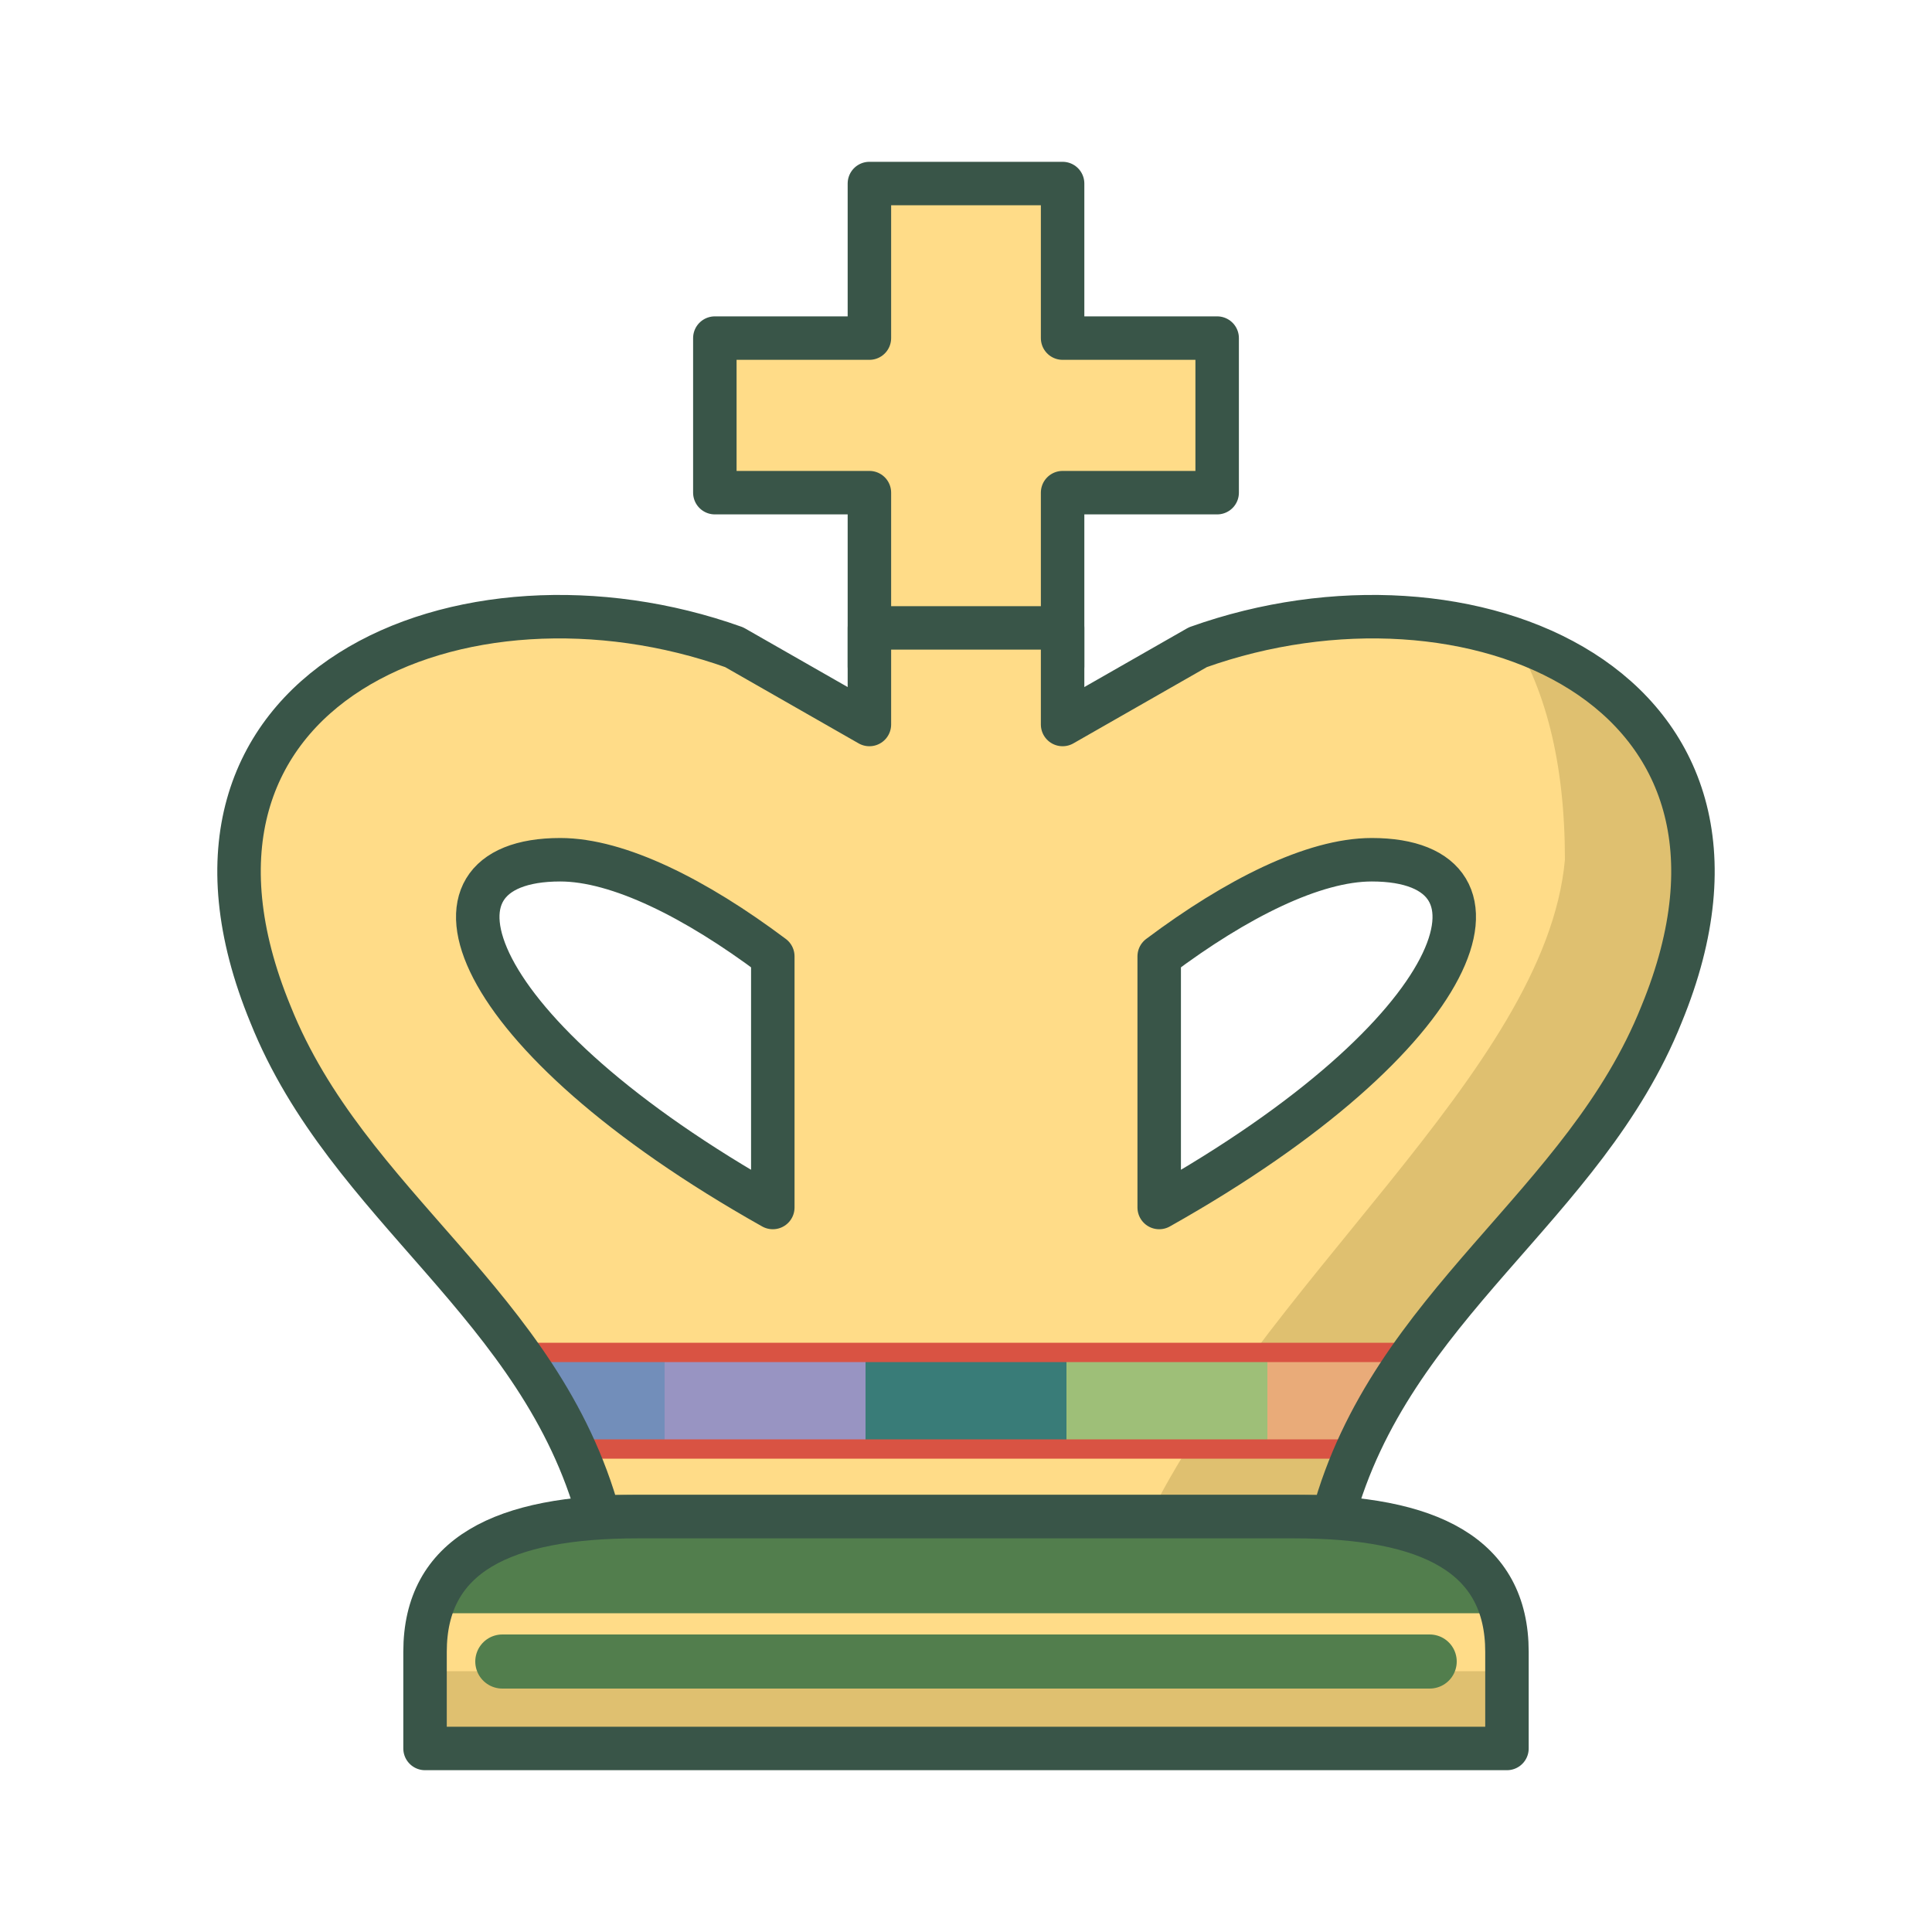
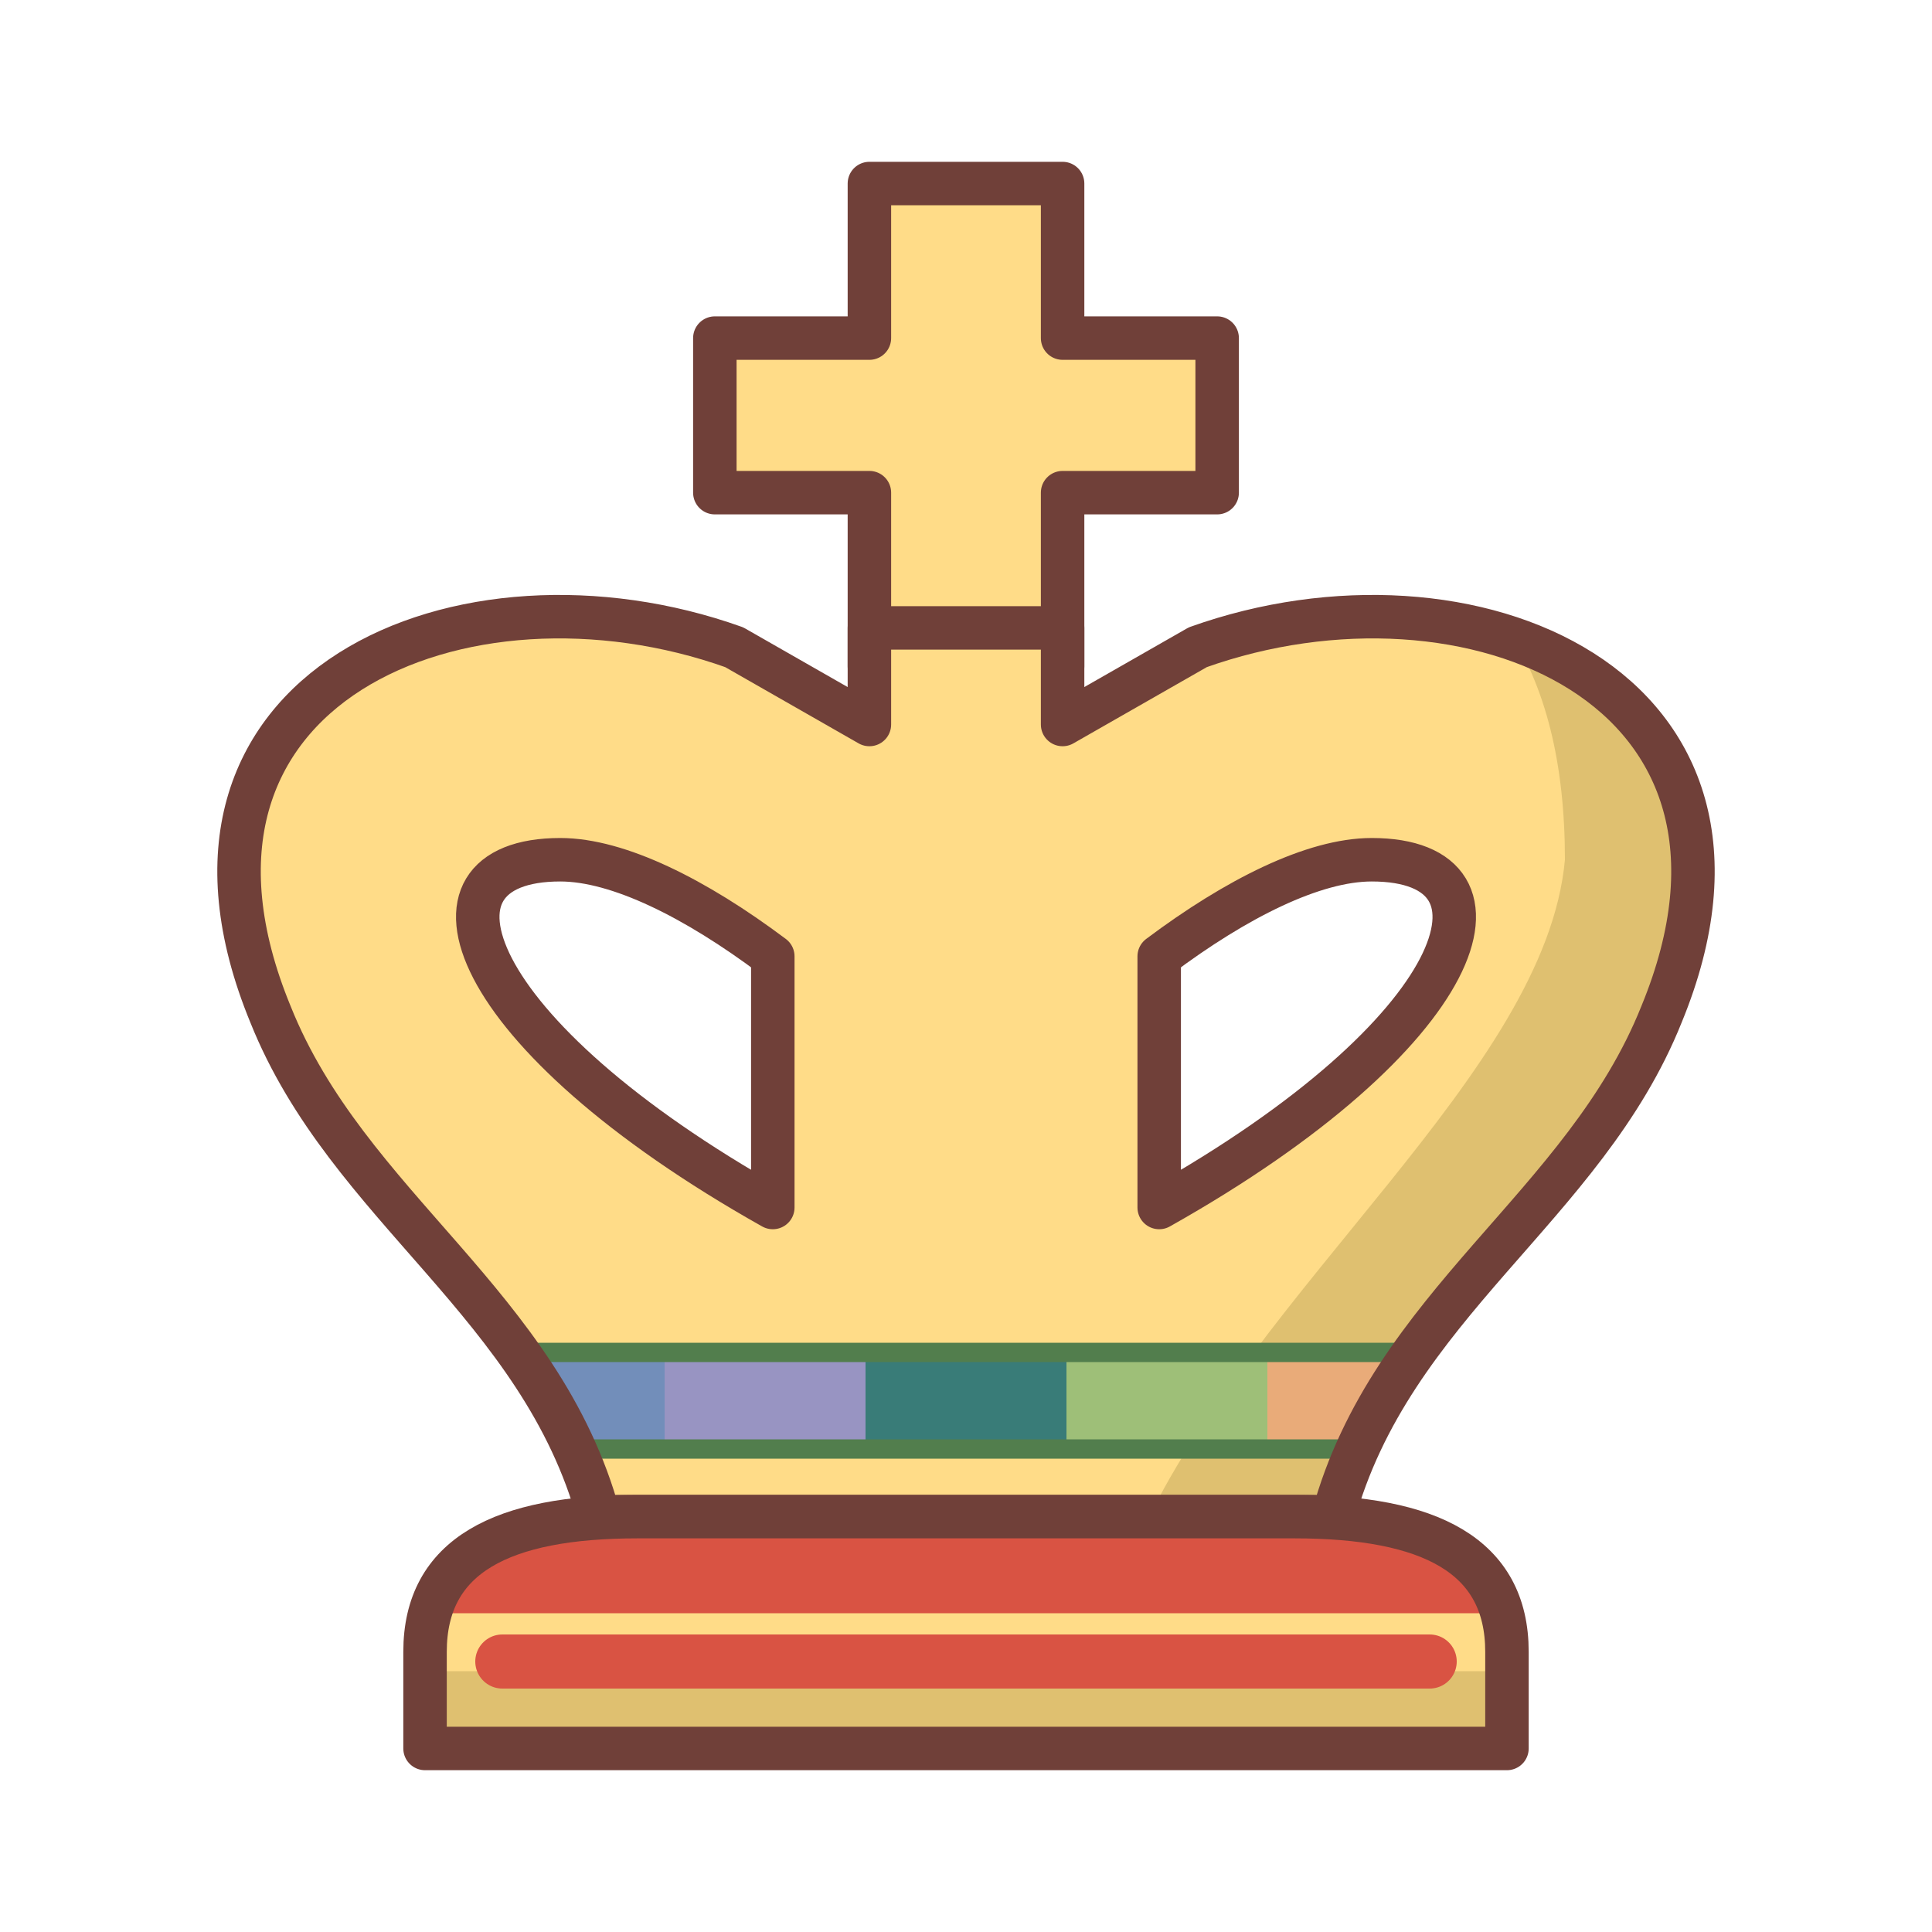
<svg xmlns="http://www.w3.org/2000/svg" viewBox="0 -1.5 100 100">
-   <g fill="#FFDC88" stroke="#395548" stroke-width="2.25" stroke-linejoin="round" stroke-linecap="round">
+   <g fill="#FFDC88" stroke="#704039" stroke-width="2.25" stroke-linejoin="round" stroke-linecap="round">
    <path d="M45 8 H55 V16 H63 V24 H55 V33 H45 V24 H37 V16 H45 Z" fill="#FFDC88" stroke="none" fill-rule="evenodd" />
    <defs>
      <clipPath id="s10">
        <path d="M45 8 H55 V16 H63 V24 H55 V33 H45 V24 H37 V16 H45 Z" clip-rule="evenodd" />
      </clipPath>
    </defs>
    <g stroke="none" clip-path="url(#s10)">
-       <path d="M10 68 H90 V74 H10 Z" fill="#D95343" />
-       <path d="M10 78 H90 V82 H10 Z" fill="#527E4D" />
+       <path d="M10 68 H90 V74 H10 Z" fill="#527E4D" />
+       <path d="M10 78 H90 V82 H10 Z" fill="#D95343" />
      <path d="M24 69 H34.4 V73 H24 Z" fill="#728EBA" />
      <path d="M34.4 69 H44.8 V73 H34.4 Z" fill="#9894C2" />
      <path d="M44.8 69 H55.2 V73 H44.8 Z" fill="#397C78" />
      <path d="M55.2 69 H65.6 V73 H55.2 Z" fill="#9EBF78" />
      <path d="M65.6 69 H76 V73 H65.6 Z" fill="#E9AB79" />
    </g>
    <path d="M45 8 H55 V16 H63 V24 H55 V33 H45 V24 H37 V16 H45 Z" fill="none" />
    <path d="M31 77 C28 66 18 61 14 51 C7 34 24 27 38 32 L45 36 V31 H55 V36 L62 32 C76 27 93 34 86 51 C82 61 72 66 69 77 Z M29 43 C21 43 24 52 40 61 V48 C36 45 32 43 29 43 Z M71 43 C68 43 64 45 60 48 V61 C76 52 79 43 71 43 Z" fill="#FFDC88" stroke="none" fill-rule="evenodd" />
    <defs>
      <clipPath id="s11">
        <path d="M31 77 C28 66 18 61 14 51 C7 34 24 27 38 32 L45 36 V31 H55 V36 L62 32 C76 27 93 34 86 51 C82 61 72 66 69 77 Z M29 43 C21 43 24 52 40 61 V48 C36 45 32 43 29 43 Z M71 43 C68 43 64 45 60 48 V61 C76 52 79 43 71 43 Z" clip-rule="evenodd" />
      </clipPath>
    </defs>
    <path d="M78 31 C89 35 91 43 86 51 C82 61 72 66 69 78 H59 C65 65 80 54 81 43 C81 38 80 34 78 31 Z" fill="#DFC070" stroke="none" clip-path="url(#s11)" />
    <g stroke="none" clip-path="url(#s11)">
-       <path d="M10 68 H90 V74 H10 Z" fill="#D95343" />
-       <path d="M10 78 H90 V82 H10 Z" fill="#527E4D" />
+       <path d="M10 68 H90 V74 H10 Z" fill="#527E4D" />
+       <path d="M10 78 H90 V82 H10 Z" fill="#D95343" />
      <path d="M24 69 H34.4 V73 H24 Z" fill="#728EBA" />
      <path d="M34.4 69 H44.8 V73 H34.4 Z" fill="#9894C2" />
      <path d="M44.8 69 H55.2 V73 H44.8 Z" fill="#397C78" />
      <path d="M55.2 69 H65.6 V73 H55.2 Z" fill="#9EBF78" />
      <path d="M65.6 69 H76 V73 H65.6 Z" fill="#E9AB79" />
    </g>
    <path d="M31 77 C28 66 18 61 14 51 C7 34 24 27 38 32 L45 36 V31 H55 V36 L62 32 C76 27 93 34 86 51 C82 61 72 66 69 77 Z M29 43 C21 43 24 52 40 61 V48 C36 45 32 43 29 43 Z M71 43 C68 43 64 45 60 48 V61 C76 52 79 43 71 43 Z" fill="none" />
    <path d="M22 89 V84 C22 79 26 77 33 77 H67 C74 77 78 79 78 84 V89 Z" fill="#FFDC88" stroke="none" fill-rule="evenodd" />
    <defs>
      <clipPath id="s12">
        <path d="M22 89 V84 C22 79 26 77 33 77 H67 C74 77 78 79 78 84 V89 Z" clip-rule="evenodd" />
      </clipPath>
    </defs>
    <path d="M21 85 H79 V90 H21 Z" fill="#DFC070" stroke="none" clip-path="url(#s12)" />
    <g stroke="none" clip-path="url(#s12)">
-       <path d="M10 68 H90 V74 H10 Z" fill="#D95343" />
-       <path d="M10 78 H90 V82 H10 Z" fill="#527E4D" />
+       <path d="M10 68 H90 V74 H10 Z" fill="#527E4D" />
+       <path d="M10 78 H90 V82 H10 Z" fill="#D95343" />
      <path d="M24 69 H34.4 V73 H24 Z" fill="#728EBA" />
      <path d="M34.4 69 H44.8 V73 H34.4 Z" fill="#9894C2" />
      <path d="M44.8 69 H55.2 V73 H44.8 Z" fill="#397C78" />
      <path d="M55.2 69 H65.6 V73 H55.2 Z" fill="#9EBF78" />
      <path d="M65.6 69 H76 V73 H65.6 Z" fill="#E9AB79" />
    </g>
    <path d="M22 89 V84 C22 79 26 77 33 77 H67 C74 77 78 79 78 84 V89 Z" fill="none" />
-     <path d="M26 84.5 H74" fill="none" stroke="#527E4D" stroke-width="2.8" stroke-linecap="round" />
+     <path d="M26 84.5 H74" fill="none" stroke="#D95343" stroke-width="2.8" stroke-linecap="round" />
  </g>
</svg>
